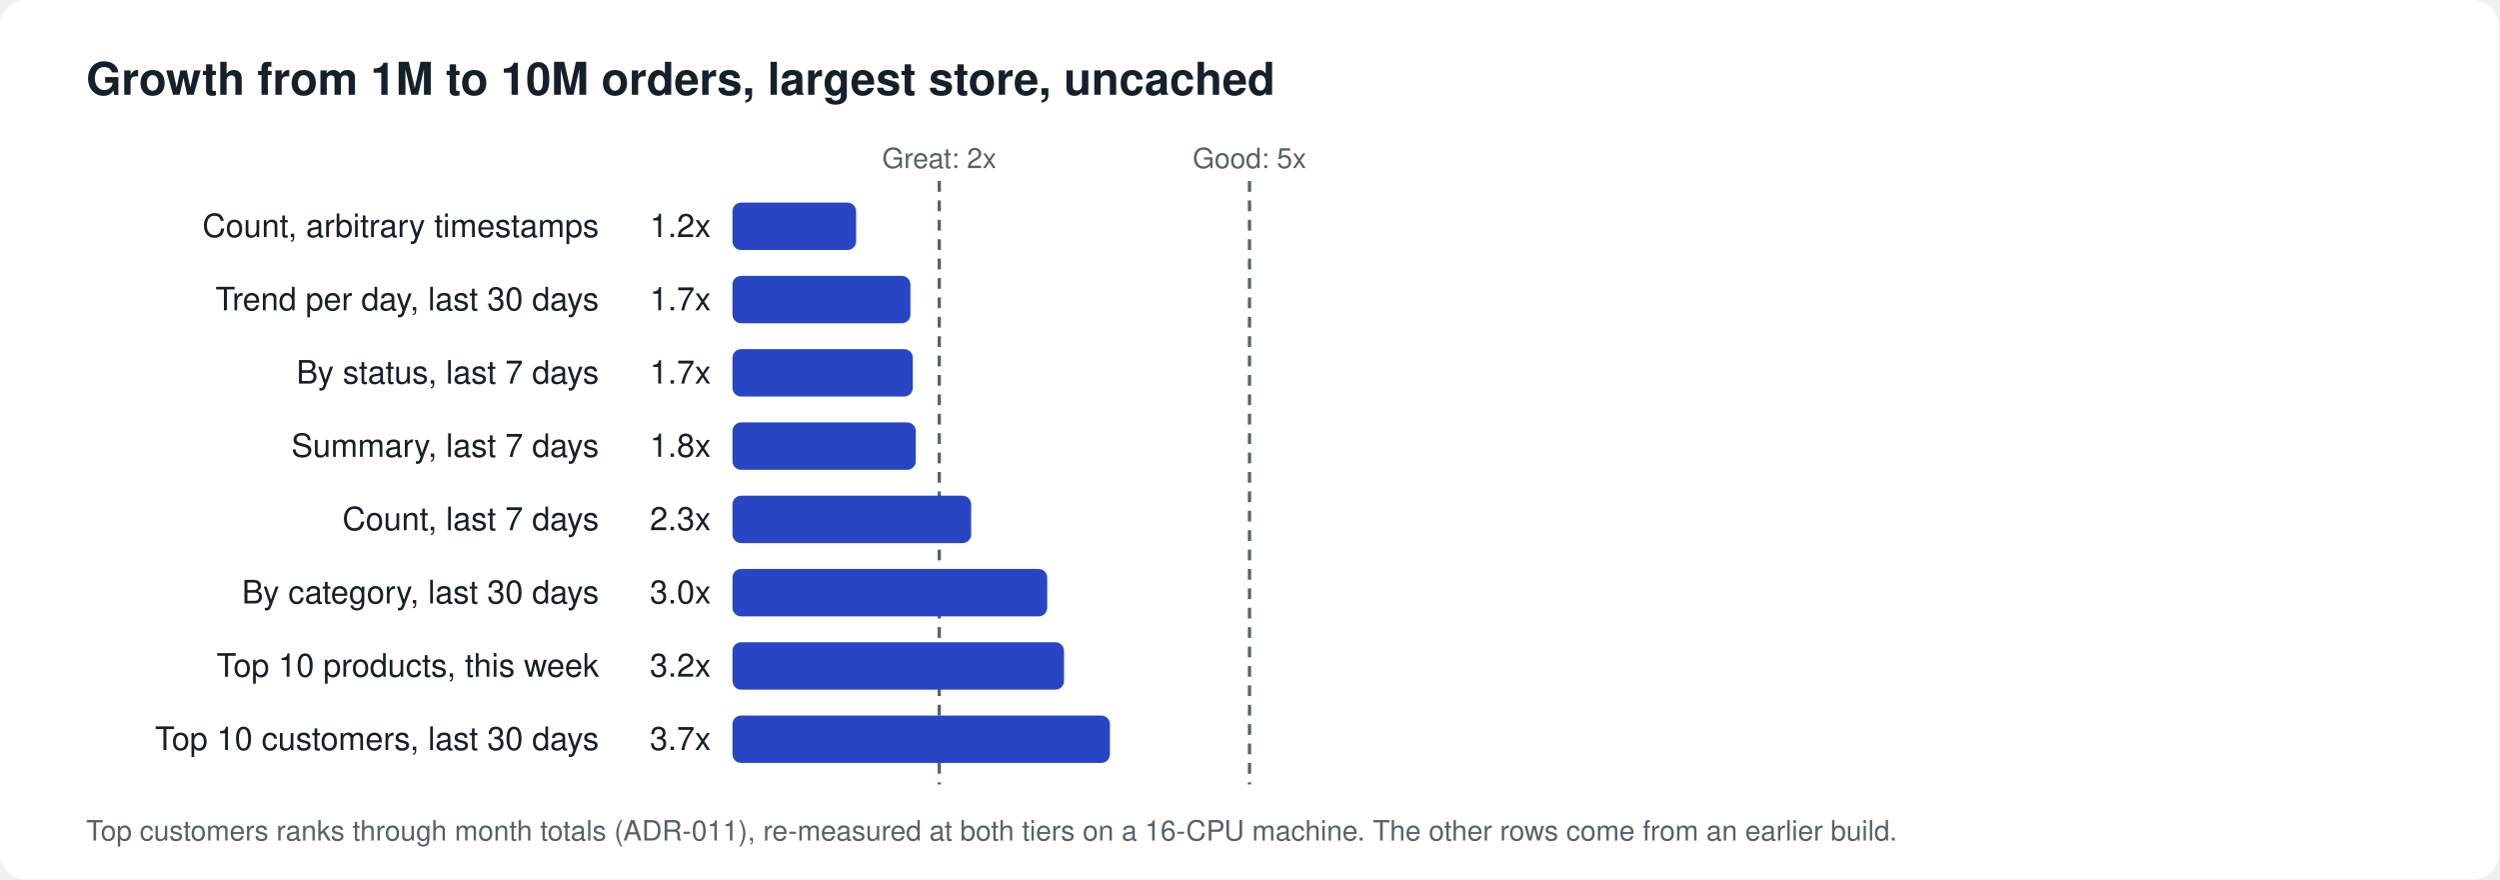
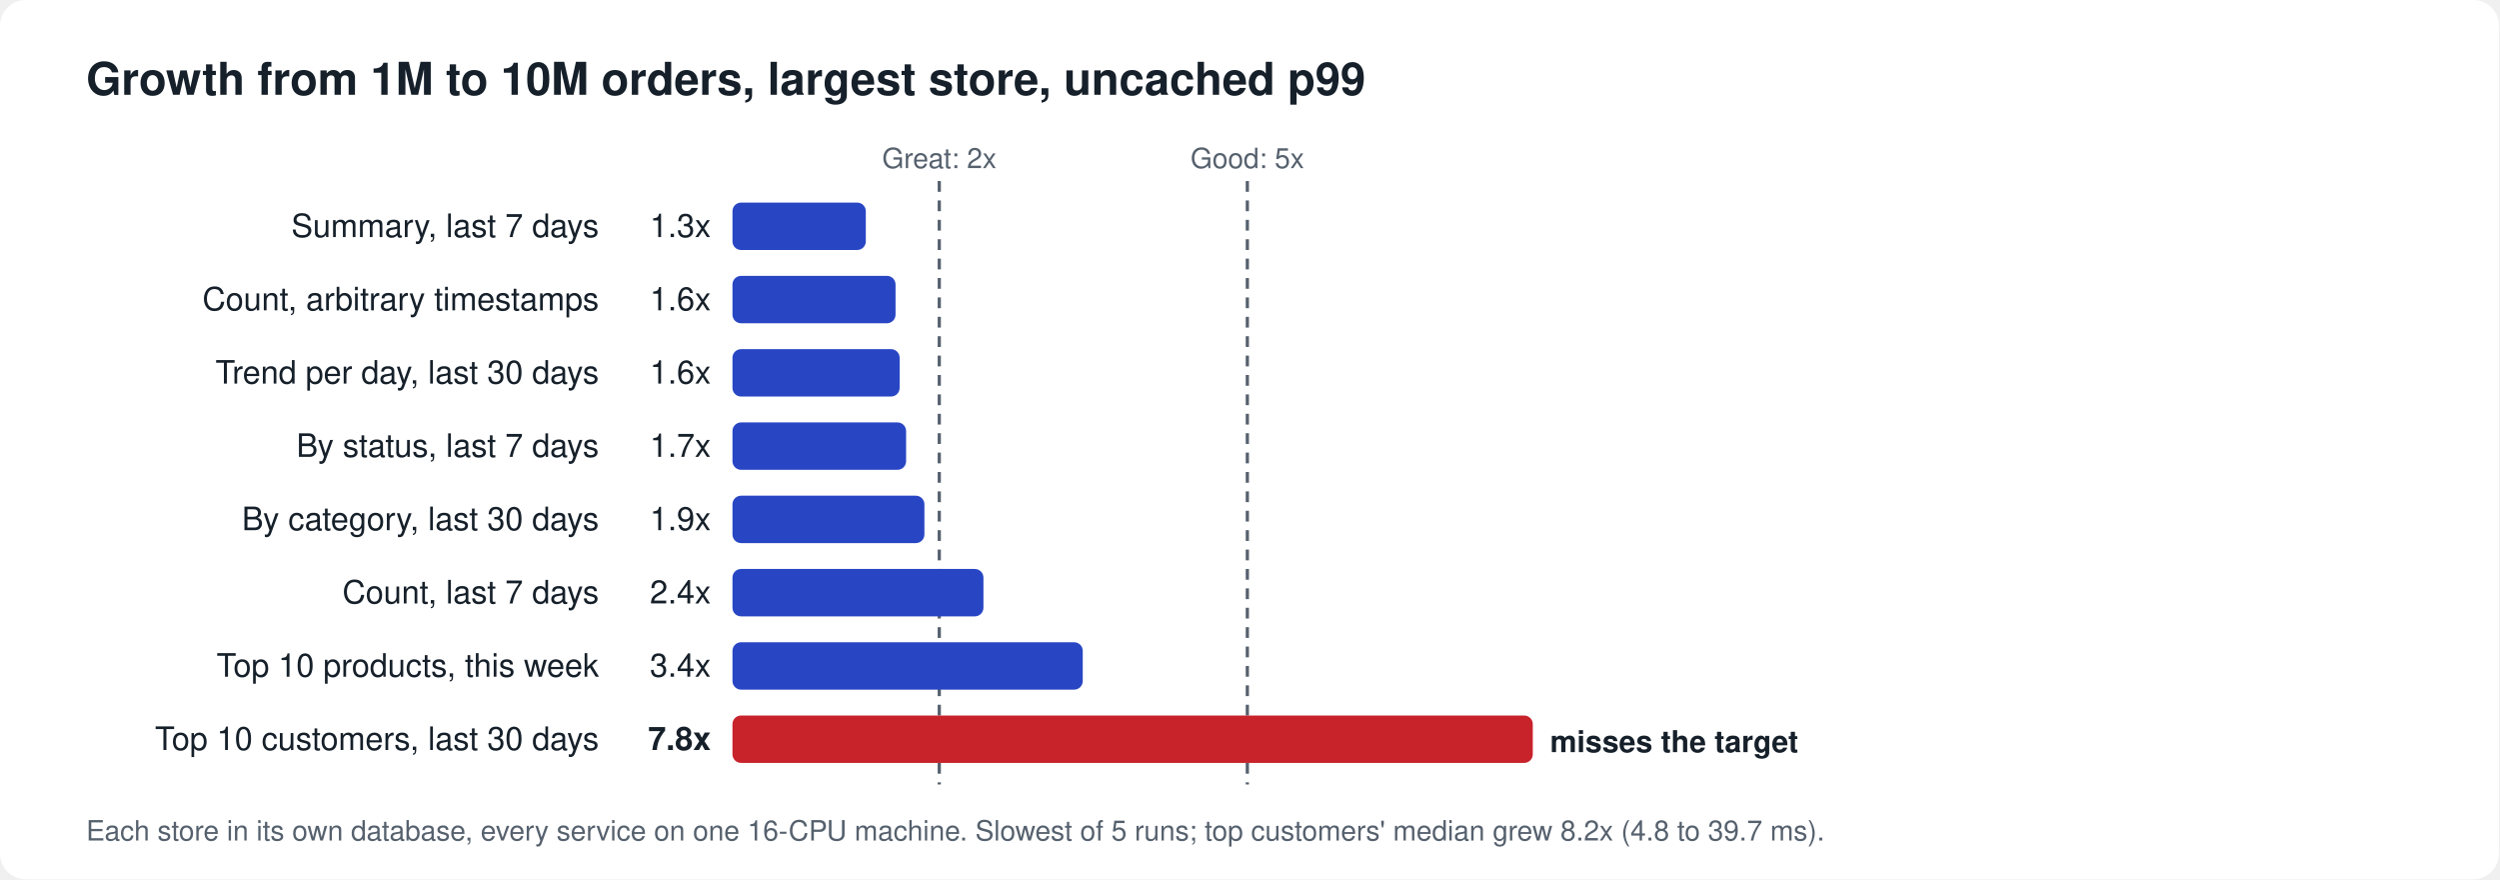
- <svg xmlns="http://www.w3.org/2000/svg" viewBox="0 0 1160 408" width="1160" height="408" role="img" aria-label="Growth ratios per query, all under 5x; top customers is highest at 3.7x" font-family="Segoe UI, -apple-system, BlinkMacSystemFont, Helvetica, Arial, sans-serif">
+ <svg xmlns="http://www.w3.org/2000/svg" viewBox="0 0 1160 408" width="1160" height="408" role="img" aria-label="Growth ratios per query on the largest store: 1.3x to 3.4x for the other queries; top customers misses the target at 7.8x" font-family="Segoe UI, -apple-system, BlinkMacSystemFont, Helvetica, Arial, sans-serif">
  <defs>
    <marker id="a-ink" viewBox="0 0 10 10" refX="9" refY="5" markerWidth="7" markerHeight="7" orient="auto-start-reverse">
      <path d="M0 0 L10 5 L0 10 z" fill="#16202A" />
    </marker>
    <marker id="a-ink-s" viewBox="0 0 10 10" refX="9" refY="5" markerWidth="7" markerHeight="7" orient="auto-start-reverse">
      <path d="M0 0 L10 5 L0 10 z" fill="#16202A" />
    </marker>
    <marker id="a-pen" viewBox="0 0 10 10" refX="9" refY="5" markerWidth="7" markerHeight="7" orient="auto-start-reverse">
      <path d="M0 0 L10 5 L0 10 z" fill="#2846C4" />
    </marker>
    <marker id="a-pen-s" viewBox="0 0 10 10" refX="9" refY="5" markerWidth="7" markerHeight="7" orient="auto-start-reverse">
      <path d="M0 0 L10 5 L0 10 z" fill="#2846C4" />
    </marker>
    <marker id="a-umb" viewBox="0 0 10 10" refX="9" refY="5" markerWidth="7" markerHeight="7" orient="auto-start-reverse">
      <path d="M0 0 L10 5 L0 10 z" fill="#A85A0C" />
    </marker>
    <marker id="a-umb-s" viewBox="0 0 10 10" refX="9" refY="5" markerWidth="7" markerHeight="7" orient="auto-start-reverse">
      <path d="M0 0 L10 5 L0 10 z" fill="#A85A0C" />
    </marker>
    <marker id="a-slate" viewBox="0 0 10 10" refX="9" refY="5" markerWidth="7" markerHeight="7" orient="auto-start-reverse">
      <path d="M0 0 L10 5 L0 10 z" fill="#56616E" />
    </marker>
    <marker id="a-slate-s" viewBox="0 0 10 10" refX="9" refY="5" markerWidth="7" markerHeight="7" orient="auto-start-reverse">
      <path d="M0 0 L10 5 L0 10 z" fill="#56616E" />
    </marker>
    <marker id="a-lim" viewBox="0 0 10 10" refX="9" refY="5" markerWidth="7" markerHeight="7" orient="auto-start-reverse">
      <path d="M0 0 L10 5 L0 10 z" fill="#C8222B" />
    </marker>
    <marker id="a-lim-s" viewBox="0 0 10 10" refX="9" refY="5" markerWidth="7" markerHeight="7" orient="auto-start-reverse">
      <path d="M0 0 L10 5 L0 10 z" fill="#C8222B" />
    </marker>
  </defs>
  <rect width="1160" height="408" rx="12" fill="#FFFFFF" />
-   <text x="40" y="44" font-size="21" fill="#16202A" font-weight="700" text-anchor="start">Growth from 1M to 10M orders, largest store, uncached</text>
+   <text x="40" y="44" font-size="21" fill="#16202A" font-weight="700" text-anchor="start">Growth from 1M to 10M orders, largest store, uncached p99</text>
  <line x1="436" y1="84" x2="436" y2="364" stroke="#56616E" stroke-width="1.5" stroke-dasharray="5 4" />
  <text x="436" y="78" font-size="13" fill="#56616E" font-weight="400" text-anchor="middle">Great: 2x</text>
-   <line x1="580" y1="84" x2="580" y2="364" stroke="#56616E" stroke-width="1.5" stroke-dasharray="5 4" />
-   <text x="580" y="78" font-size="13" fill="#56616E" font-weight="400" text-anchor="middle">Good: 5x</text>
-   <text x="278" y="110" font-size="15" fill="#16202A" font-weight="400" text-anchor="end">Count, arbitrary timestamps</text>
-   <text x="330" y="110" font-size="15" fill="#16202A" font-weight="400" text-anchor="end">1.2x</text>
-   <rect x="340" y="94" width="57.4" height="22" rx="4" fill="#2846C4" />
-   <text x="278" y="144" font-size="15" fill="#16202A" font-weight="400" text-anchor="end">Trend per day, last 30 days</text>
-   <text x="330" y="144" font-size="15" fill="#16202A" font-weight="400" text-anchor="end">1.7x</text>
-   <rect x="340" y="128" width="82.6" height="22" rx="4" fill="#2846C4" />
-   <text x="278" y="178" font-size="15" fill="#16202A" font-weight="400" text-anchor="end">By status, last 7 days</text>
-   <text x="330" y="178" font-size="15" fill="#16202A" font-weight="400" text-anchor="end">1.7x</text>
-   <rect x="340" y="162" width="83.7" height="22" rx="4" fill="#2846C4" />
-   <text x="278" y="212" font-size="15" fill="#16202A" font-weight="400" text-anchor="end">Summary, last 7 days</text>
-   <text x="330" y="212" font-size="15" fill="#16202A" font-weight="400" text-anchor="end">1.8x</text>
-   <rect x="340" y="196" width="85.1" height="22" rx="4" fill="#2846C4" />
-   <text x="278" y="246" font-size="15" fill="#16202A" font-weight="400" text-anchor="end">Count, last 7 days</text>
-   <text x="330" y="246" font-size="15" fill="#16202A" font-weight="400" text-anchor="end">2.3x</text>
-   <rect x="340" y="230" width="110.8" height="22" rx="4" fill="#2846C4" />
-   <text x="278" y="280" font-size="15" fill="#16202A" font-weight="400" text-anchor="end">By category, last 30 days</text>
-   <text x="330" y="280" font-size="15" fill="#16202A" font-weight="400" text-anchor="end">3.0x</text>
-   <rect x="340" y="264" width="146.1" height="22" rx="4" fill="#2846C4" />
+   <line x1="579" y1="84" x2="579" y2="364" stroke="#56616E" stroke-width="1.5" stroke-dasharray="5 4" />
+   <text x="579" y="78" font-size="13" fill="#56616E" font-weight="400" text-anchor="middle">Good: 5x</text>
+   <text x="278" y="110" font-size="15" fill="#16202A" font-weight="400" text-anchor="end">Summary, last 7 days</text>
+   <text x="330" y="110" font-size="15" fill="#16202A" font-weight="400" text-anchor="end">1.3x</text>
+   <rect x="340" y="94" width="61.9" height="22" rx="4" fill="#2846C4" />
+   <text x="278" y="144" font-size="15" fill="#16202A" font-weight="400" text-anchor="end">Count, arbitrary timestamps</text>
+   <text x="330" y="144" font-size="15" fill="#16202A" font-weight="400" text-anchor="end">1.6x</text>
+   <rect x="340" y="128" width="75.7" height="22" rx="4" fill="#2846C4" />
+   <text x="278" y="178" font-size="15" fill="#16202A" font-weight="400" text-anchor="end">Trend per day, last 30 days</text>
+   <text x="330" y="178" font-size="15" fill="#16202A" font-weight="400" text-anchor="end">1.6x</text>
+   <rect x="340" y="162" width="77.6" height="22" rx="4" fill="#2846C4" />
+   <text x="278" y="212" font-size="15" fill="#16202A" font-weight="400" text-anchor="end">By status, last 7 days</text>
+   <text x="330" y="212" font-size="15" fill="#16202A" font-weight="400" text-anchor="end">1.7x</text>
+   <rect x="340" y="196" width="80.6" height="22" rx="4" fill="#2846C4" />
+   <text x="278" y="246" font-size="15" fill="#16202A" font-weight="400" text-anchor="end">By category, last 30 days</text>
+   <text x="330" y="246" font-size="15" fill="#16202A" font-weight="400" text-anchor="end">1.9x</text>
+   <rect x="340" y="230" width="89.1" height="22" rx="4" fill="#2846C4" />
+   <text x="278" y="280" font-size="15" fill="#16202A" font-weight="400" text-anchor="end">Count, last 7 days</text>
+   <text x="330" y="280" font-size="15" fill="#16202A" font-weight="400" text-anchor="end">2.4x</text>
+   <rect x="340" y="264" width="116.5" height="22" rx="4" fill="#2846C4" />
  <text x="278" y="314" font-size="15" fill="#16202A" font-weight="400" text-anchor="end">Top 10 products, this week</text>
-   <text x="330" y="314" font-size="15" fill="#16202A" font-weight="400" text-anchor="end">3.2x</text>
-   <rect x="340" y="298" width="153.9" height="22" rx="4" fill="#2846C4" />
+   <text x="330" y="314" font-size="15" fill="#16202A" font-weight="400" text-anchor="end">3.4x</text>
+   <rect x="340" y="298" width="162.6" height="22" rx="4" fill="#2846C4" />
  <text x="278" y="348" font-size="15" fill="#16202A" font-weight="400" text-anchor="end">Top 10 customers, last 30 days</text>
-   <text x="330" y="348" font-size="15" fill="#16202A" font-weight="400" text-anchor="end">3.7x</text>
-   <rect x="340" y="332" width="175.2" height="22" rx="4" fill="#2846C4" />
-   <text x="40" y="390" font-size="13" fill="#56616E" font-weight="400" text-anchor="start">Top customers ranks through month totals (ADR-011), re-measured at both tiers on a 16-CPU machine. The other rows come from an earlier build.</text>
+   <text x="330" y="348" font-size="15" fill="#16202A" font-weight="700" text-anchor="end">7.8x</text>
+   <rect x="340" y="332" width="371.5" height="22" rx="4" fill="#C8222B" />
+   <text x="719.5" y="349" font-size="14" fill="#16202A" font-weight="700" text-anchor="start">misses the target</text>
+   <text x="40" y="390" font-size="13" fill="#56616E" font-weight="400" text-anchor="start">Each store in its own database, every service on one 16-CPU machine. Slowest of 5 runs; top customers' median grew 8.2x (4.8 to 39.7 ms).</text>
</svg>
